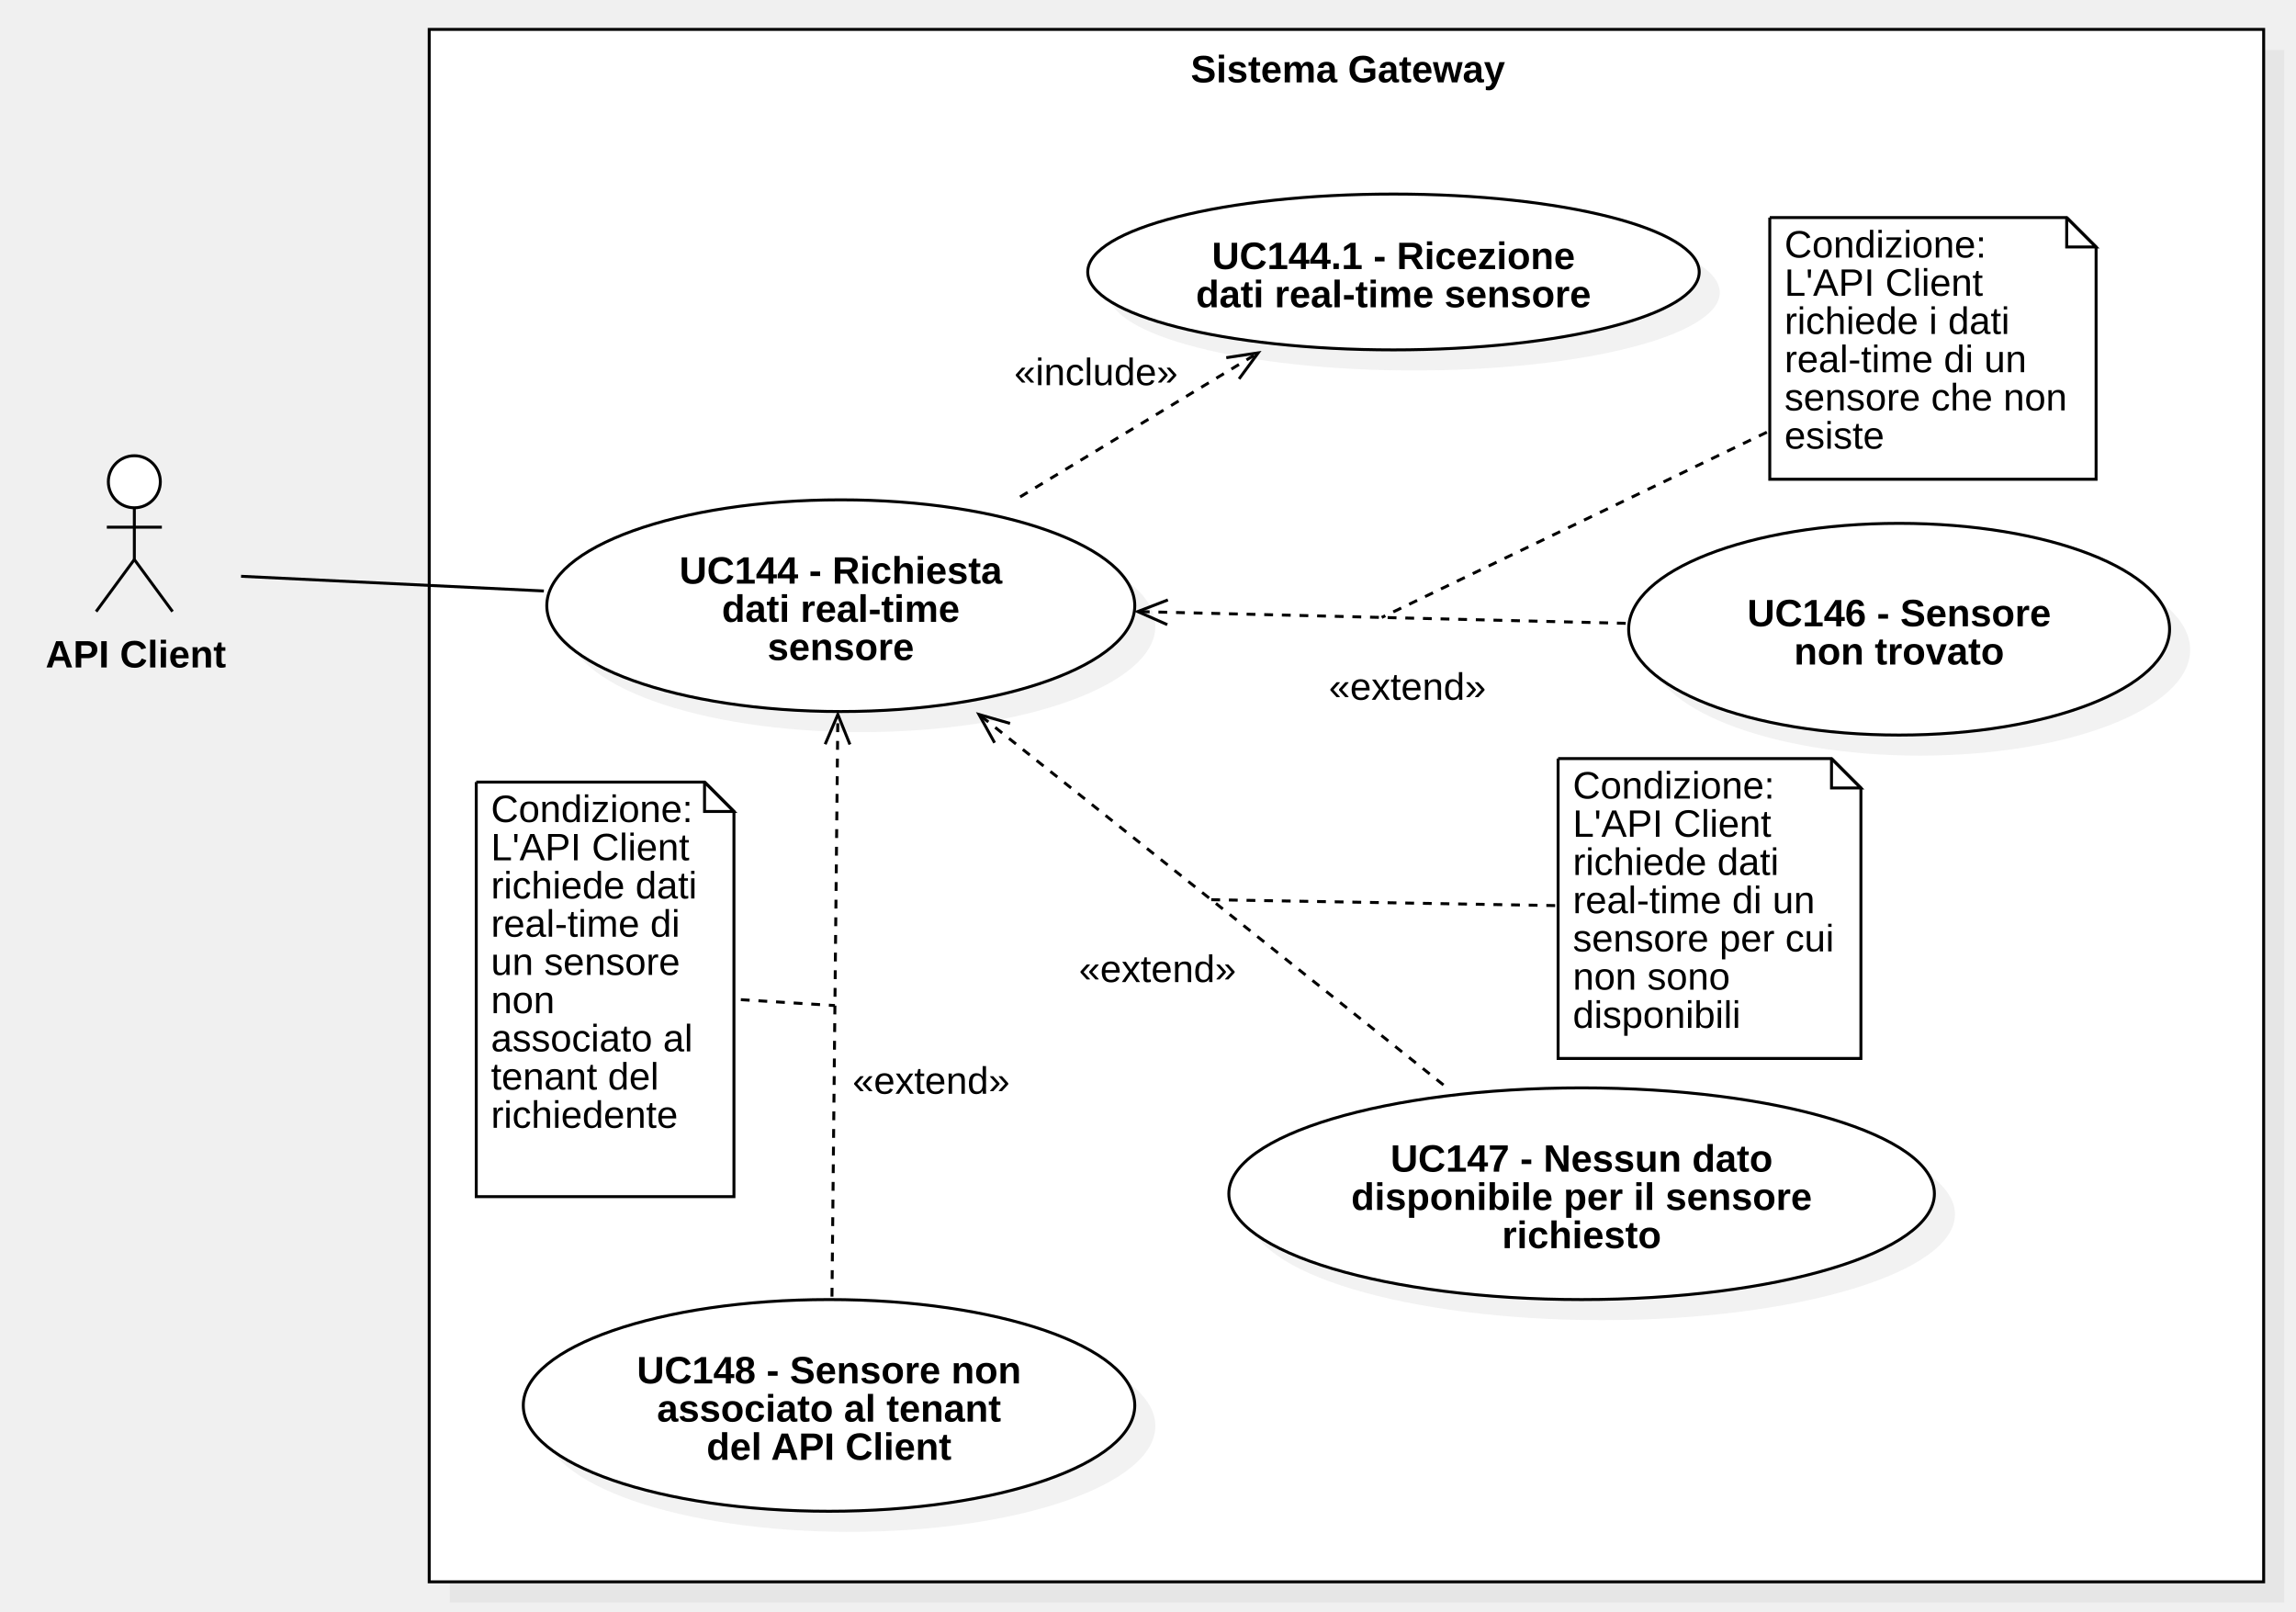
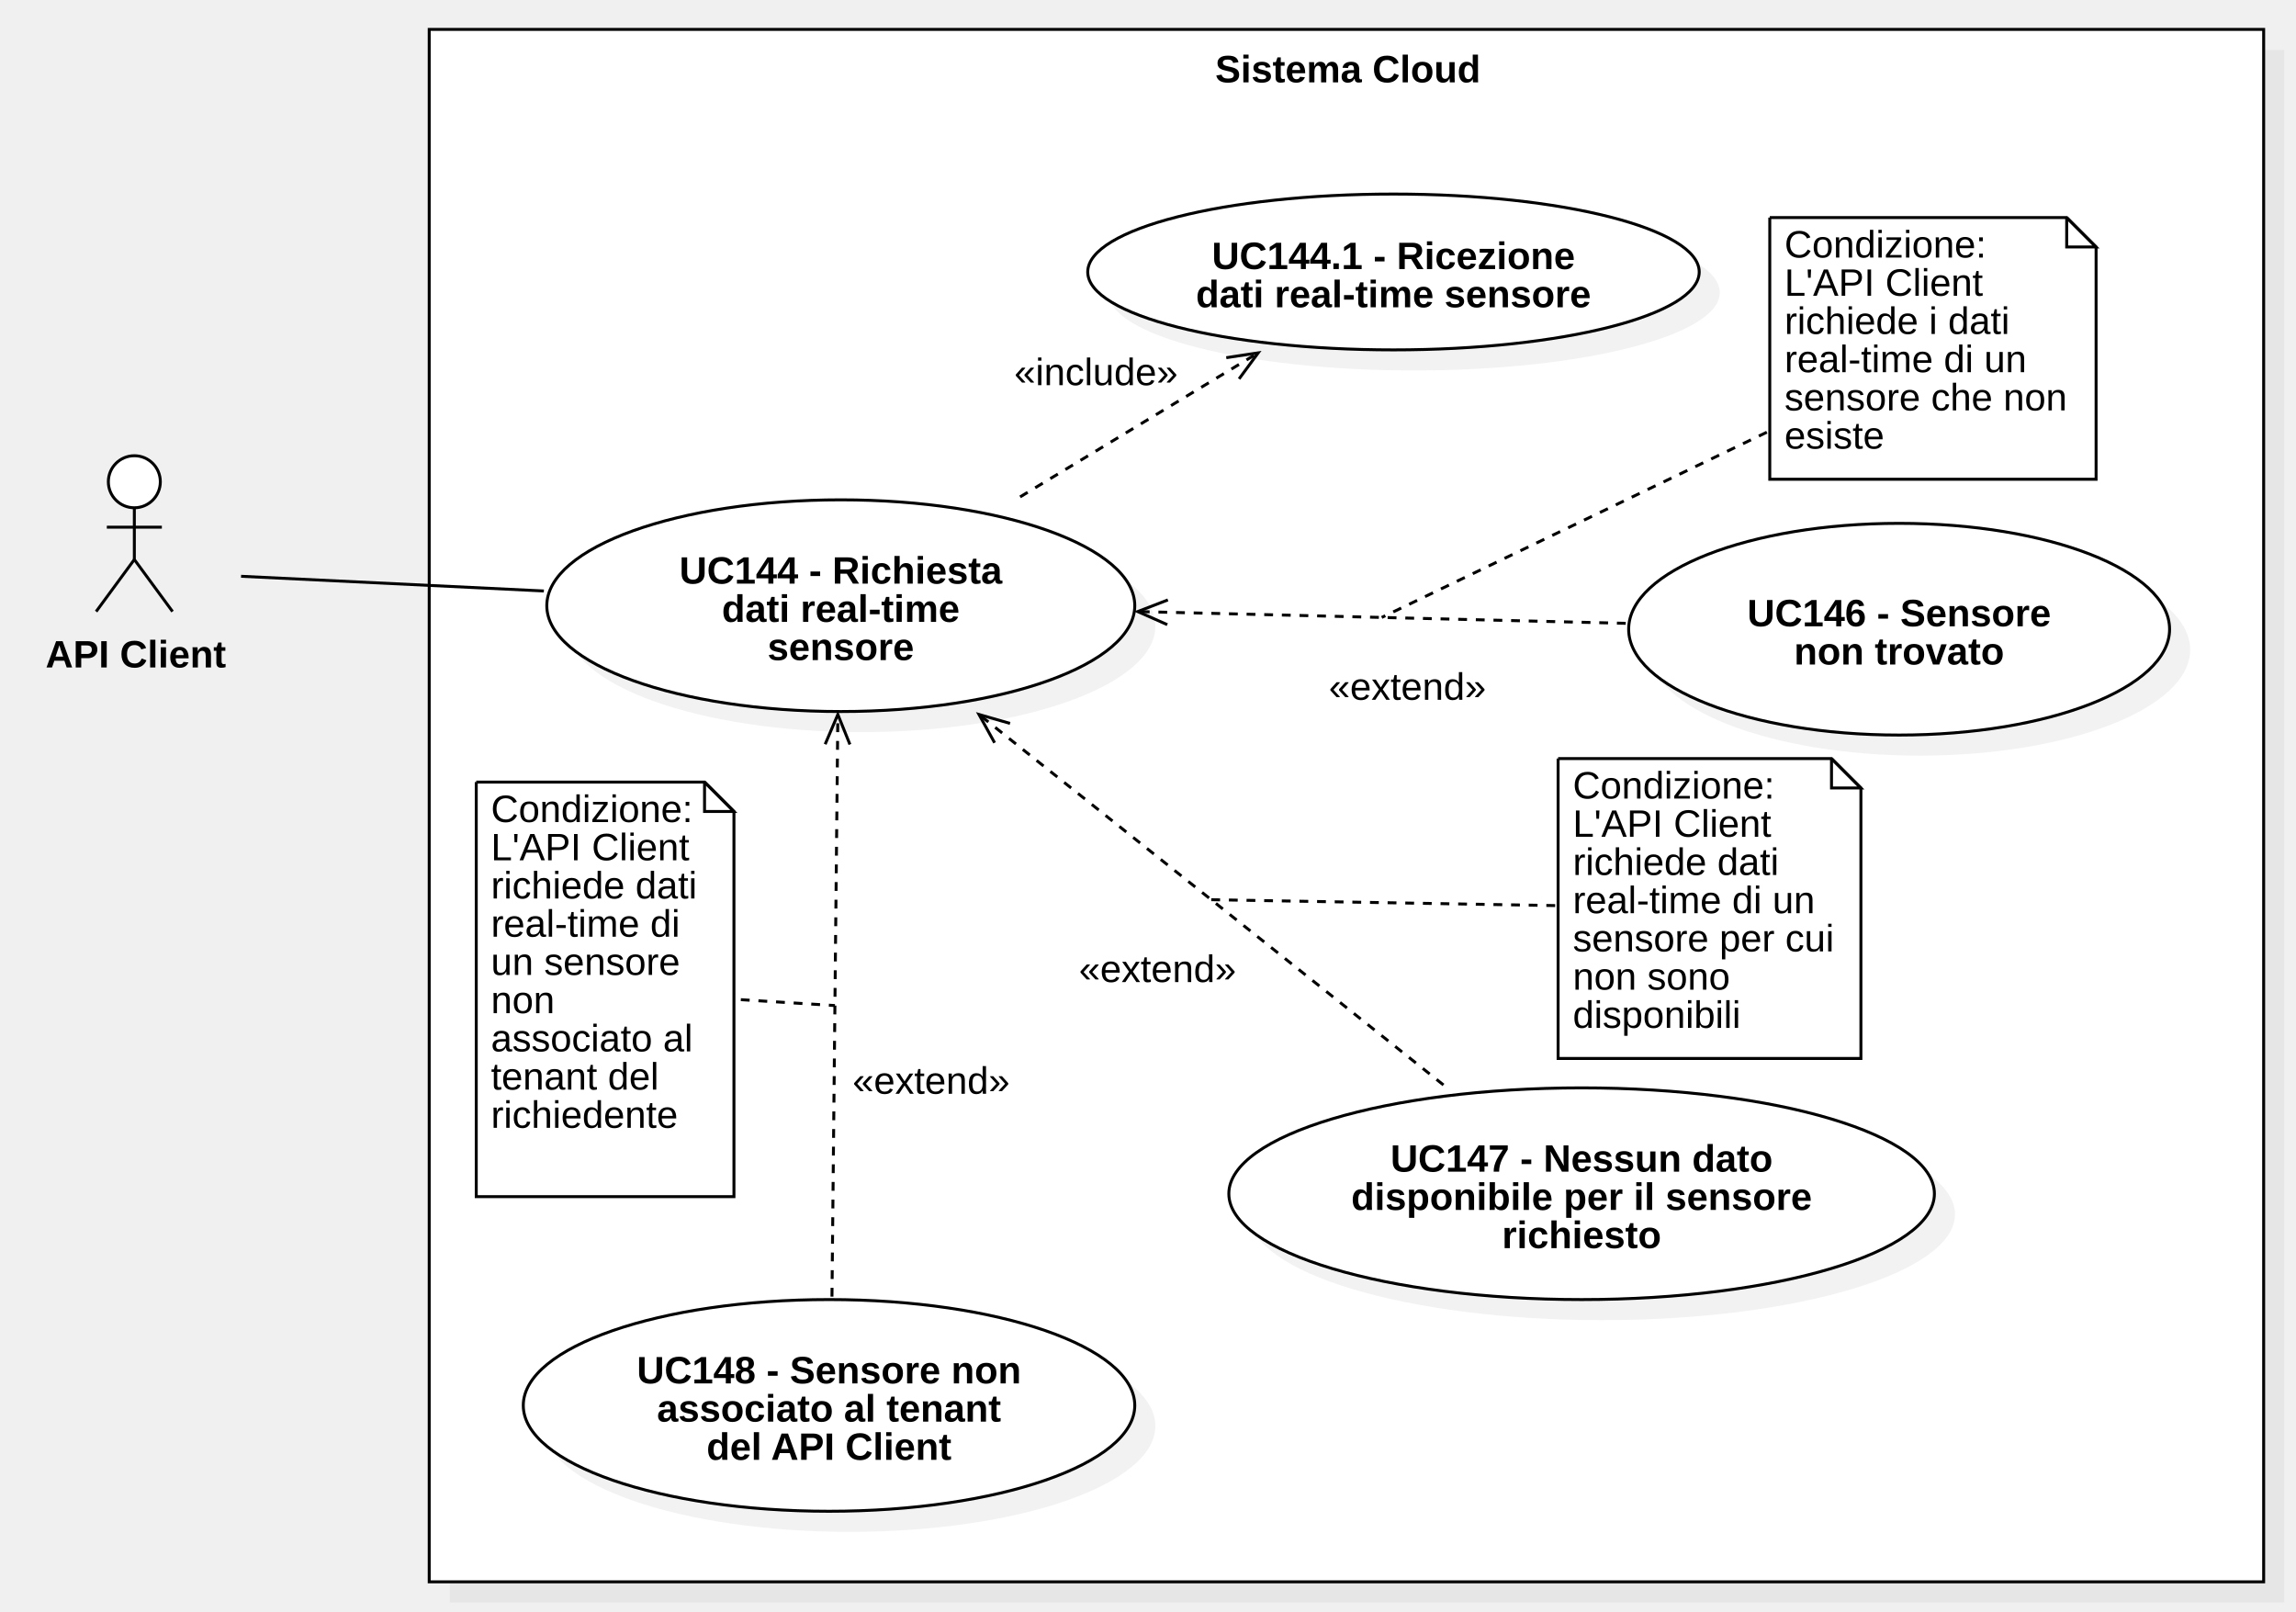
<svg xmlns="http://www.w3.org/2000/svg" version="1.1" width="781" height="548">
  <defs />
  <g>
    <g>
      <rect fill="#C0C0C0" stroke="none" x="412" y="350" width="624" height="528" transform="matrix(1 0 0 1 -259 -333)" fill-opacity="0.2" />
    </g>
    <g>
      <rect fill="#ffffff" stroke="none" x="405" y="343" width="624" height="528" transform="matrix(1 0 0 1 -259 -333)" />
    </g>
    <g>
      <path fill="none" stroke="#000000" paint-order="fill stroke markers" d=" M 146 10 L 770 10 L 770 538 L 146 538 L 146 10 Z Z" stroke-miterlimit="10" stroke-dasharray="" />
    </g>
    <g>
      <g>
        <path fill="none" stroke="none" />
-         <text fill="#000000" stroke="none" font-family="Arial" font-size="13px" font-style="normal" font-weight="bold" text-decoration="undefined" x="717.5" y="356.5" text-anchor="middle" dominant-baseline="central" transform="matrix(1 0 0 1 -259 -333)">Sistema Gateway</text>
+         <text fill="#000000" stroke="none" font-family="Arial" font-size="13px" font-style="normal" font-weight="bold" text-decoration="undefined" x="717.5" y="356.5" text-anchor="middle" dominant-baseline="central" transform="matrix(1 0 0 1 -259 -333)">Sistema Cloud</text>
      </g>
    </g>
    <g>
      <path fill="#ffffff" stroke="none" paint-order="stroke fill markers" d=" M 36.857 163.85 C 36.857 158.962 40.815 155 45.697 155 C 50.579 155 54.537 158.962 54.537 163.85 C 54.537 168.738 50.579 172.7 45.697 172.7 C 40.815 172.7 36.857 168.738 36.857 163.85 Z" />
    </g>
    <g>
      <path fill="none" stroke="#000000" paint-order="fill stroke markers" d=" M 36.857 163.85 C 36.857 158.962 40.815 155 45.697 155 C 50.579 155 54.537 158.962 54.537 163.85 C 54.537 168.738 50.579 172.7 45.697 172.7 C 40.815 172.7 36.857 168.738 36.857 163.85 Z" stroke-miterlimit="10" stroke-dasharray="" />
    </g>
    <g>
      <path fill="none" stroke="#000000" paint-order="fill stroke markers" d=" M 45.697 172.7 L 45.697 190.3" stroke-miterlimit="10" stroke-dasharray="" />
    </g>
    <g>
      <path fill="none" stroke="#000000" paint-order="fill stroke markers" d=" M 36.337 179.3 L 55.057 179.3" stroke-miterlimit="10" stroke-dasharray="" />
    </g>
    <g>
      <path fill="none" stroke="#000000" paint-order="fill stroke markers" d=" M 45.697 190.3 L 32.697 208" stroke-miterlimit="10" stroke-dasharray="" />
    </g>
    <g>
      <path fill="none" stroke="#000000" paint-order="fill stroke markers" d=" M 45.697 190.3 L 58.697 208" stroke-miterlimit="10" stroke-dasharray="" />
    </g>
    <g>
      <g>
        <path fill="none" stroke="none" />
        <text fill="#000000" stroke="none" font-family="Arial" font-size="13px" font-style="normal" font-weight="bold" text-decoration="undefined" x="305.197" y="555.5" text-anchor="middle" dominant-baseline="central" transform="matrix(1 0 0 1 -259 -333)">API Client</text>
      </g>
    </g>
    <g>
      <path fill="#C0C0C0" stroke="none" paint-order="stroke fill markers" d=" M 193 213 C 193 193.118 237.772 177 293 177 C 348.228 177 393 193.118 393 213 C 393 232.882 348.228 249 293 249 C 237.772 249 193 232.882 193 213 Z" fill-opacity="0.2" />
    </g>
    <g>
      <path fill="#ffffff" stroke="none" paint-order="stroke fill markers" d=" M 186 206 C 186 186.118 230.772 170 286 170 C 341.228 170 386 186.118 386 206 C 386 225.882 341.228 242 286 242 C 230.772 242 186 225.882 186 206 Z" />
    </g>
    <g>
      <path fill="none" stroke="#000000" paint-order="fill stroke markers" d=" M 186 206 C 186 186.118 230.772 170 286 170 C 341.228 170 386 186.118 386 206 C 386 225.882 341.228 242 286 242 C 230.772 242 186 225.882 186 206 Z" stroke-miterlimit="10" stroke-dasharray="" />
    </g>
    <g>
      <g>
        <path fill="none" stroke="none" />
        <text fill="#000000" stroke="none" font-family="Arial" font-size="13px" font-style="normal" font-weight="bold" text-decoration="undefined" x="545" y="527" text-anchor="middle" dominant-baseline="central" transform="matrix(1 0 0 1 -259 -333)">UC144 - Richiesta</text>
        <text fill="#000000" stroke="none" font-family="Arial" font-size="13px" font-style="normal" font-weight="bold" text-decoration="undefined" x="545" y="540" text-anchor="middle" dominant-baseline="central" transform="matrix(1 0 0 1 -259 -333)">dati real-time</text>
        <text fill="#000000" stroke="none" font-family="Arial" font-size="13px" font-style="normal" font-weight="bold" text-decoration="undefined" x="545" y="553" text-anchor="middle" dominant-baseline="central" transform="matrix(1 0 0 1 -259 -333)">sensore</text>
      </g>
    </g>
    <g>
      <path fill="#C0C0C0" stroke="none" paint-order="stroke fill markers" d=" M 377 99.5 C 377 84.864 423.562 73 481 73 C 538.438 73 585 84.864 585 99.5 C 585 114.136 538.438 126 481 126 C 423.562 126 377 114.136 377 99.5 Z" fill-opacity="0.2" />
    </g>
    <g>
      <path fill="#ffffff" stroke="none" paint-order="stroke fill markers" d=" M 370 92.5 C 370 77.864 416.562 66 474 66 C 531.438 66 578 77.864 578 92.5 C 578 107.136 531.438 119 474 119 C 416.562 119 370 107.136 370 92.5 Z" />
    </g>
    <g>
      <path fill="none" stroke="#000000" paint-order="fill stroke markers" d=" M 370 92.5 C 370 77.864 416.562 66 474 66 C 531.438 66 578 77.864 578 92.5 C 578 107.136 531.438 119 474 119 C 416.562 119 370 107.136 370 92.5 Z" stroke-miterlimit="10" stroke-dasharray="" />
    </g>
    <g>
      <g>
        <path fill="none" stroke="none" />
        <text fill="#000000" stroke="none" font-family="Arial" font-size="13px" font-style="normal" font-weight="bold" text-decoration="undefined" x="733" y="420" text-anchor="middle" dominant-baseline="central" transform="matrix(1 0 0 1 -259 -333)">UC144.1 - Ricezione</text>
        <text fill="#000000" stroke="none" font-family="Arial" font-size="13px" font-style="normal" font-weight="bold" text-decoration="undefined" x="733" y="433" text-anchor="middle" dominant-baseline="central" transform="matrix(1 0 0 1 -259 -333)">dati real-time sensore</text>
      </g>
    </g>
    <g>
      <path fill="none" stroke="#000000" paint-order="fill stroke markers" d=" M 347 169 L 428 120" stroke-miterlimit="10" stroke-dasharray="3" />
    </g>
    <g>
      <path fill="none" stroke="#000000" paint-order="fill stroke markers" d=" M 421.483 128.862 L 428 120 L 417.126 121.658" stroke-miterlimit="10" stroke-dasharray="" />
    </g>
    <g>
      <rect fill="#ffffff" stroke="none" x="604" y="453" width="55.656" height="13" transform="matrix(1 0 0 1 -259 -333)" />
    </g>
    <g>
      <g>
        <path fill="none" stroke="none" />
        <text fill="#000000" stroke="none" font-family="Arial" font-size="13px" font-style="normal" font-weight="normal" text-decoration="undefined" x="631.828" y="459.5" text-anchor="middle" dominant-baseline="central" transform="matrix(1 0 0 1 -259 -333)">«include»</text>
      </g>
    </g>
    <g>
      <path fill="none" stroke="#000000" paint-order="fill stroke markers" d=" M 553 212 L 387 208" stroke-miterlimit="10" stroke-dasharray="3" />
    </g>
    <g>
      <path fill="none" stroke="#000000" paint-order="fill stroke markers" d=" M 397.261 204.037 L 387 208 L 397.058 212.453" stroke-miterlimit="10" stroke-dasharray="" />
    </g>
    <g>
      <rect fill="#ffffff" stroke="none" x="711" y="560" width="53.492" height="13" transform="matrix(1 0 0 1 -259 -333)" />
    </g>
    <g>
      <g>
        <path fill="none" stroke="none" />
        <text fill="#000000" stroke="none" font-family="Arial" font-size="13px" font-style="normal" font-weight="normal" text-decoration="undefined" x="737.746" y="566.5" text-anchor="middle" dominant-baseline="central" transform="matrix(1 0 0 1 -259 -333)">«extend»</text>
      </g>
    </g>
    <g>
      <path fill="none" stroke="#000000" paint-order="fill stroke markers" d=" M 491 369 L 333 243" stroke-miterlimit="10" stroke-dasharray="3" />
    </g>
    <g>
      <path fill="none" stroke="#000000" paint-order="fill stroke markers" d=" M 343.57 246.045 L 333 243 L 338.321 252.627" stroke-miterlimit="10" stroke-dasharray="" />
    </g>
    <g>
      <rect fill="#ffffff" stroke="none" x="626" y="656" width="53.492" height="13" transform="matrix(1 0 0 1 -259 -333)" />
    </g>
    <g>
      <g>
        <path fill="none" stroke="none" />
        <text fill="#000000" stroke="none" font-family="Arial" font-size="13px" font-style="normal" font-weight="normal" text-decoration="undefined" x="652.746" y="662.5" text-anchor="middle" dominant-baseline="central" transform="matrix(1 0 0 1 -259 -333)">«extend»</text>
      </g>
    </g>
    <g>
      <path fill="#C0C0C0" stroke="none" paint-order="stroke fill markers" d=" M 185 485 C 185 465.118 231.562 449 289 449 C 346.438 449 393 465.118 393 485 C 393 504.882 346.438 521 289 521 C 231.562 521 185 504.882 185 485 Z" fill-opacity="0.2" />
    </g>
    <g>
      <path fill="#ffffff" stroke="none" paint-order="stroke fill markers" d=" M 178 478 C 178 458.118 224.562 442 282 442 C 339.438 442 386 458.118 386 478 C 386 497.882 339.438 514 282 514 C 224.562 514 178 497.882 178 478 Z" />
    </g>
    <g>
      <path fill="none" stroke="#000000" paint-order="fill stroke markers" d=" M 178 478 C 178 458.118 224.562 442 282 442 C 339.438 442 386 458.118 386 478 C 386 497.882 339.438 514 282 514 C 224.562 514 178 497.882 178 478 Z" stroke-miterlimit="10" stroke-dasharray="" />
    </g>
    <g>
      <g>
        <path fill="none" stroke="none" />
        <text fill="#000000" stroke="none" font-family="Arial" font-size="13px" font-style="normal" font-weight="bold" text-decoration="undefined" x="541" y="799" text-anchor="middle" dominant-baseline="central" transform="matrix(1 0 0 1 -259 -333)">UC148 - Sensore non</text>
        <text fill="#000000" stroke="none" font-family="Arial" font-size="13px" font-style="normal" font-weight="bold" text-decoration="undefined" x="541" y="812" text-anchor="middle" dominant-baseline="central" transform="matrix(1 0 0 1 -259 -333)">associato al tenant</text>
        <text fill="#000000" stroke="none" font-family="Arial" font-size="13px" font-style="normal" font-weight="bold" text-decoration="undefined" x="541" y="825" text-anchor="middle" dominant-baseline="central" transform="matrix(1 0 0 1 -259 -333)">del API Client</text>
      </g>
    </g>
    <g>
      <path fill="none" stroke="#000000" paint-order="fill stroke markers" d=" M 283 441 L 285 243" stroke-miterlimit="10" stroke-dasharray="3" />
    </g>
    <g>
      <path fill="none" stroke="#000000" paint-order="fill stroke markers" d=" M 289.107 253.205 L 285 243 L 280.688 253.12" stroke-miterlimit="10" stroke-dasharray="" />
    </g>
    <g>
      <rect fill="#ffffff" stroke="none" x="549" y="694" width="53.492" height="13" transform="matrix(1 0 0 1 -259 -333)" />
    </g>
    <g>
      <g>
        <path fill="none" stroke="none" />
        <text fill="#000000" stroke="none" font-family="Arial" font-size="13px" font-style="normal" font-weight="normal" text-decoration="undefined" x="575.746" y="700.5" text-anchor="middle" dominant-baseline="central" transform="matrix(1 0 0 1 -259 -333)">«extend»</text>
      </g>
    </g>
    <g>
      <path fill="none" stroke="#000000" paint-order="fill stroke markers" d=" M 82 196 L 185 201" stroke-miterlimit="10" stroke-dasharray="" />
    </g>
    <g>
      <path fill="#C0C0C0" stroke="none" paint-order="stroke fill markers" d=" M 561 221 C 561 201.118 602.19 185 653 185 C 703.81 185 745 201.118 745 221 C 745 240.882 703.81 257 653 257 C 602.19 257 561 240.882 561 221 Z" fill-opacity="0.2" />
    </g>
    <g>
      <path fill="#ffffff" stroke="none" paint-order="stroke fill markers" d=" M 554 214 C 554 194.118 595.19 178 646 178 C 696.81 178 738 194.118 738 214 C 738 233.882 696.81 250 646 250 C 595.19 250 554 233.882 554 214 Z" />
    </g>
    <g>
      <path fill="none" stroke="#000000" paint-order="fill stroke markers" d=" M 554 214 C 554 194.118 595.19 178 646 178 C 696.81 178 738 194.118 738 214 C 738 233.882 696.81 250 646 250 C 595.19 250 554 233.882 554 214 Z" stroke-miterlimit="10" stroke-dasharray="" />
    </g>
    <g>
      <g>
        <path fill="none" stroke="none" />
        <text fill="#000000" stroke="none" font-family="Arial" font-size="13px" font-style="normal" font-weight="bold" text-decoration="undefined" x="905" y="541.5" text-anchor="middle" dominant-baseline="central" transform="matrix(1 0 0 1 -259 -333)">UC146 - Sensore</text>
        <text fill="#000000" stroke="none" font-family="Arial" font-size="13px" font-style="normal" font-weight="bold" text-decoration="undefined" x="905" y="554.5" text-anchor="middle" dominant-baseline="central" transform="matrix(1 0 0 1 -259 -333)">non trovato</text>
      </g>
    </g>
    <g>
      <path fill="#ffffff" stroke="none" paint-order="stroke fill markers" d=" M 162 266 L 239.656 266 L 249.656 276 L 249.656 407 L 162 407 L 162 266" />
    </g>
    <g>
      <path fill="none" stroke="#000000" paint-order="fill stroke markers" d=" M 162 266 L 239.656 266 L 249.656 276 L 249.656 407 L 162 407 L 162 266 L 162 266" stroke-miterlimit="10" stroke-dasharray="" />
    </g>
    <g>
      <path fill="none" stroke="#000000" paint-order="fill stroke markers" d=" M 239.656 266 L 239.656 276 L 249.656 276 L 239.656 266" stroke-miterlimit="10" stroke-dasharray="" />
    </g>
    <g>
      <g>
        <path fill="none" stroke="none" />
        <text fill="#000000" stroke="none" font-family="Arial" font-size="13px" font-style="normal" font-weight="normal" text-decoration="undefined" x="426" y="604" text-anchor="start" dominant-baseline="text-before-edge" transform="matrix(1 0 0 1 -259 -333)">Condizione:</text>
        <text fill="#000000" stroke="none" font-family="Arial" font-size="13px" font-style="normal" font-weight="normal" text-decoration="undefined" x="426" y="617" text-anchor="start" dominant-baseline="text-before-edge" transform="matrix(1 0 0 1 -259 -333)">L'API Client</text>
        <text fill="#000000" stroke="none" font-family="Arial" font-size="13px" font-style="normal" font-weight="normal" text-decoration="undefined" x="426" y="630" text-anchor="start" dominant-baseline="text-before-edge" transform="matrix(1 0 0 1 -259 -333)">richiede dati</text>
        <text fill="#000000" stroke="none" font-family="Arial" font-size="13px" font-style="normal" font-weight="normal" text-decoration="undefined" x="426" y="643" text-anchor="start" dominant-baseline="text-before-edge" transform="matrix(1 0 0 1 -259 -333)">real-time di</text>
        <text fill="#000000" stroke="none" font-family="Arial" font-size="13px" font-style="normal" font-weight="normal" text-decoration="undefined" x="426" y="656" text-anchor="start" dominant-baseline="text-before-edge" transform="matrix(1 0 0 1 -259 -333)">un sensore</text>
        <text fill="#000000" stroke="none" font-family="Arial" font-size="13px" font-style="normal" font-weight="normal" text-decoration="undefined" x="426" y="669" text-anchor="start" dominant-baseline="text-before-edge" transform="matrix(1 0 0 1 -259 -333)">non</text>
        <text fill="#000000" stroke="none" font-family="Arial" font-size="13px" font-style="normal" font-weight="normal" text-decoration="undefined" x="426" y="682" text-anchor="start" dominant-baseline="text-before-edge" transform="matrix(1 0 0 1 -259 -333)">associato al</text>
        <text fill="#000000" stroke="none" font-family="Arial" font-size="13px" font-style="normal" font-weight="normal" text-decoration="undefined" x="426" y="695" text-anchor="start" dominant-baseline="text-before-edge" transform="matrix(1 0 0 1 -259 -333)">tenant del</text>
        <text fill="#000000" stroke="none" font-family="Arial" font-size="13px" font-style="normal" font-weight="normal" text-decoration="undefined" x="426" y="708" text-anchor="start" dominant-baseline="text-before-edge" transform="matrix(1 0 0 1 -259 -333)">richiedente</text>
      </g>
    </g>
    <g>
      <path fill="#ffffff" stroke="none" paint-order="stroke fill markers" d=" M 602 74 L 703 74 L 713 84 L 713 163 L 602 163 L 602 74" />
    </g>
    <g>
      <path fill="none" stroke="#000000" paint-order="fill stroke markers" d=" M 602 74 L 703 74 L 713 84 L 713 163 L 602 163 L 602 74 L 602 74" stroke-miterlimit="10" stroke-dasharray="" />
    </g>
    <g>
      <path fill="none" stroke="#000000" paint-order="fill stroke markers" d=" M 703 74 L 703 84 L 713 84 L 703 74" stroke-miterlimit="10" stroke-dasharray="" />
    </g>
    <g>
      <g>
        <path fill="none" stroke="none" />
        <text fill="#000000" stroke="none" font-family="Arial" font-size="13px" font-style="normal" font-weight="normal" text-decoration="undefined" x="866" y="412" text-anchor="start" dominant-baseline="text-before-edge" transform="matrix(1 0 0 1 -259 -333)">Condizione:</text>
        <text fill="#000000" stroke="none" font-family="Arial" font-size="13px" font-style="normal" font-weight="normal" text-decoration="undefined" x="866" y="425" text-anchor="start" dominant-baseline="text-before-edge" transform="matrix(1 0 0 1 -259 -333)">L'API Client</text>
        <text fill="#000000" stroke="none" font-family="Arial" font-size="13px" font-style="normal" font-weight="normal" text-decoration="undefined" x="866" y="438" text-anchor="start" dominant-baseline="text-before-edge" transform="matrix(1 0 0 1 -259 -333)">richiede i dati</text>
        <text fill="#000000" stroke="none" font-family="Arial" font-size="13px" font-style="normal" font-weight="normal" text-decoration="undefined" x="866" y="451" text-anchor="start" dominant-baseline="text-before-edge" transform="matrix(1 0 0 1 -259 -333)">real-time di un</text>
        <text fill="#000000" stroke="none" font-family="Arial" font-size="13px" font-style="normal" font-weight="normal" text-decoration="undefined" x="866" y="464" text-anchor="start" dominant-baseline="text-before-edge" transform="matrix(1 0 0 1 -259 -333)">sensore che non</text>
        <text fill="#000000" stroke="none" font-family="Arial" font-size="13px" font-style="normal" font-weight="normal" text-decoration="undefined" x="866" y="477" text-anchor="start" dominant-baseline="text-before-edge" transform="matrix(1 0 0 1 -259 -333)">esiste</text>
      </g>
    </g>
    <g>
      <path fill="#ffffff" stroke="none" paint-order="stroke fill markers" d=" M 530 258 L 623 258 L 633 268 L 633 360 L 530 360 L 530 258" />
    </g>
    <g>
      <path fill="none" stroke="#000000" paint-order="fill stroke markers" d=" M 530 258 L 623 258 L 633 268 L 633 360 L 530 360 L 530 258 L 530 258" stroke-miterlimit="10" stroke-dasharray="" />
    </g>
    <g>
      <path fill="none" stroke="#000000" paint-order="fill stroke markers" d=" M 623 258 L 623 268 L 633 268 L 623 258" stroke-miterlimit="10" stroke-dasharray="" />
    </g>
    <g>
      <g>
        <path fill="none" stroke="none" />
        <text fill="#000000" stroke="none" font-family="Arial" font-size="13px" font-style="normal" font-weight="normal" text-decoration="undefined" x="794" y="596" text-anchor="start" dominant-baseline="text-before-edge" transform="matrix(1 0 0 1 -259 -333)">Condizione:</text>
        <text fill="#000000" stroke="none" font-family="Arial" font-size="13px" font-style="normal" font-weight="normal" text-decoration="undefined" x="794" y="609" text-anchor="start" dominant-baseline="text-before-edge" transform="matrix(1 0 0 1 -259 -333)">L'API Client</text>
        <text fill="#000000" stroke="none" font-family="Arial" font-size="13px" font-style="normal" font-weight="normal" text-decoration="undefined" x="794" y="622" text-anchor="start" dominant-baseline="text-before-edge" transform="matrix(1 0 0 1 -259 -333)">richiede dati</text>
        <text fill="#000000" stroke="none" font-family="Arial" font-size="13px" font-style="normal" font-weight="normal" text-decoration="undefined" x="794" y="635" text-anchor="start" dominant-baseline="text-before-edge" transform="matrix(1 0 0 1 -259 -333)">real-time di un</text>
        <text fill="#000000" stroke="none" font-family="Arial" font-size="13px" font-style="normal" font-weight="normal" text-decoration="undefined" x="794" y="648" text-anchor="start" dominant-baseline="text-before-edge" transform="matrix(1 0 0 1 -259 -333)">sensore per cui</text>
        <text fill="#000000" stroke="none" font-family="Arial" font-size="13px" font-style="normal" font-weight="normal" text-decoration="undefined" x="794" y="661" text-anchor="start" dominant-baseline="text-before-edge" transform="matrix(1 0 0 1 -259 -333)">non sono</text>
        <text fill="#000000" stroke="none" font-family="Arial" font-size="13px" font-style="normal" font-weight="normal" text-decoration="undefined" x="794" y="674" text-anchor="start" dominant-baseline="text-before-edge" transform="matrix(1 0 0 1 -259 -333)">disponibili </text>
      </g>
    </g>
    <g>
      <path fill="#C0C0C0" stroke="none" paint-order="stroke fill markers" d=" M 425 413 C 425 393.118 478.726 377 545 377 C 611.274 377 665 393.118 665 413 C 665 432.882 611.274 449 545 449 C 478.726 449 425 432.882 425 413 Z" fill-opacity="0.2" />
    </g>
    <g>
      <path fill="#ffffff" stroke="none" paint-order="stroke fill markers" d=" M 418 406 C 418 386.118 471.726 370 538 370 C 604.274 370 658 386.118 658 406 C 658 425.882 604.274 442 538 442 C 471.726 442 418 425.882 418 406 Z" />
    </g>
    <g>
      <path fill="none" stroke="#000000" paint-order="fill stroke markers" d=" M 418 406 C 418 386.118 471.726 370 538 370 C 604.274 370 658 386.118 658 406 C 658 425.882 604.274 442 538 442 C 471.726 442 418 425.882 418 406 Z" stroke-miterlimit="10" stroke-dasharray="" />
    </g>
    <g>
      <g>
        <path fill="none" stroke="none" />
        <text fill="#000000" stroke="none" font-family="Arial" font-size="13px" font-style="normal" font-weight="bold" text-decoration="undefined" x="797" y="727" text-anchor="middle" dominant-baseline="central" transform="matrix(1 0 0 1 -259 -333)">UC147 - Nessun dato</text>
        <text fill="#000000" stroke="none" font-family="Arial" font-size="13px" font-style="normal" font-weight="bold" text-decoration="undefined" x="797" y="740" text-anchor="middle" dominant-baseline="central" transform="matrix(1 0 0 1 -259 -333)">disponibile per il sensore</text>
        <text fill="#000000" stroke="none" font-family="Arial" font-size="13px" font-style="normal" font-weight="bold" text-decoration="undefined" x="797" y="753" text-anchor="middle" dominant-baseline="central" transform="matrix(1 0 0 1 -259 -333)">richiesto</text>
      </g>
    </g>
    <g>
      <path fill="none" stroke="#000000" paint-order="fill stroke markers" d=" M 252 340 L 284 342" stroke-miterlimit="10" stroke-dasharray="3" />
    </g>
    <g>
      <path fill="none" stroke="#000000" paint-order="fill stroke markers" d=" M 529 308 L 412 306" stroke-miterlimit="10" stroke-dasharray="3" />
    </g>
    <g>
      <path fill="none" stroke="#000000" paint-order="fill stroke markers" d=" M 601 147 L 470 210" stroke-miterlimit="10" stroke-dasharray="3" />
    </g>
  </g>
</svg>
